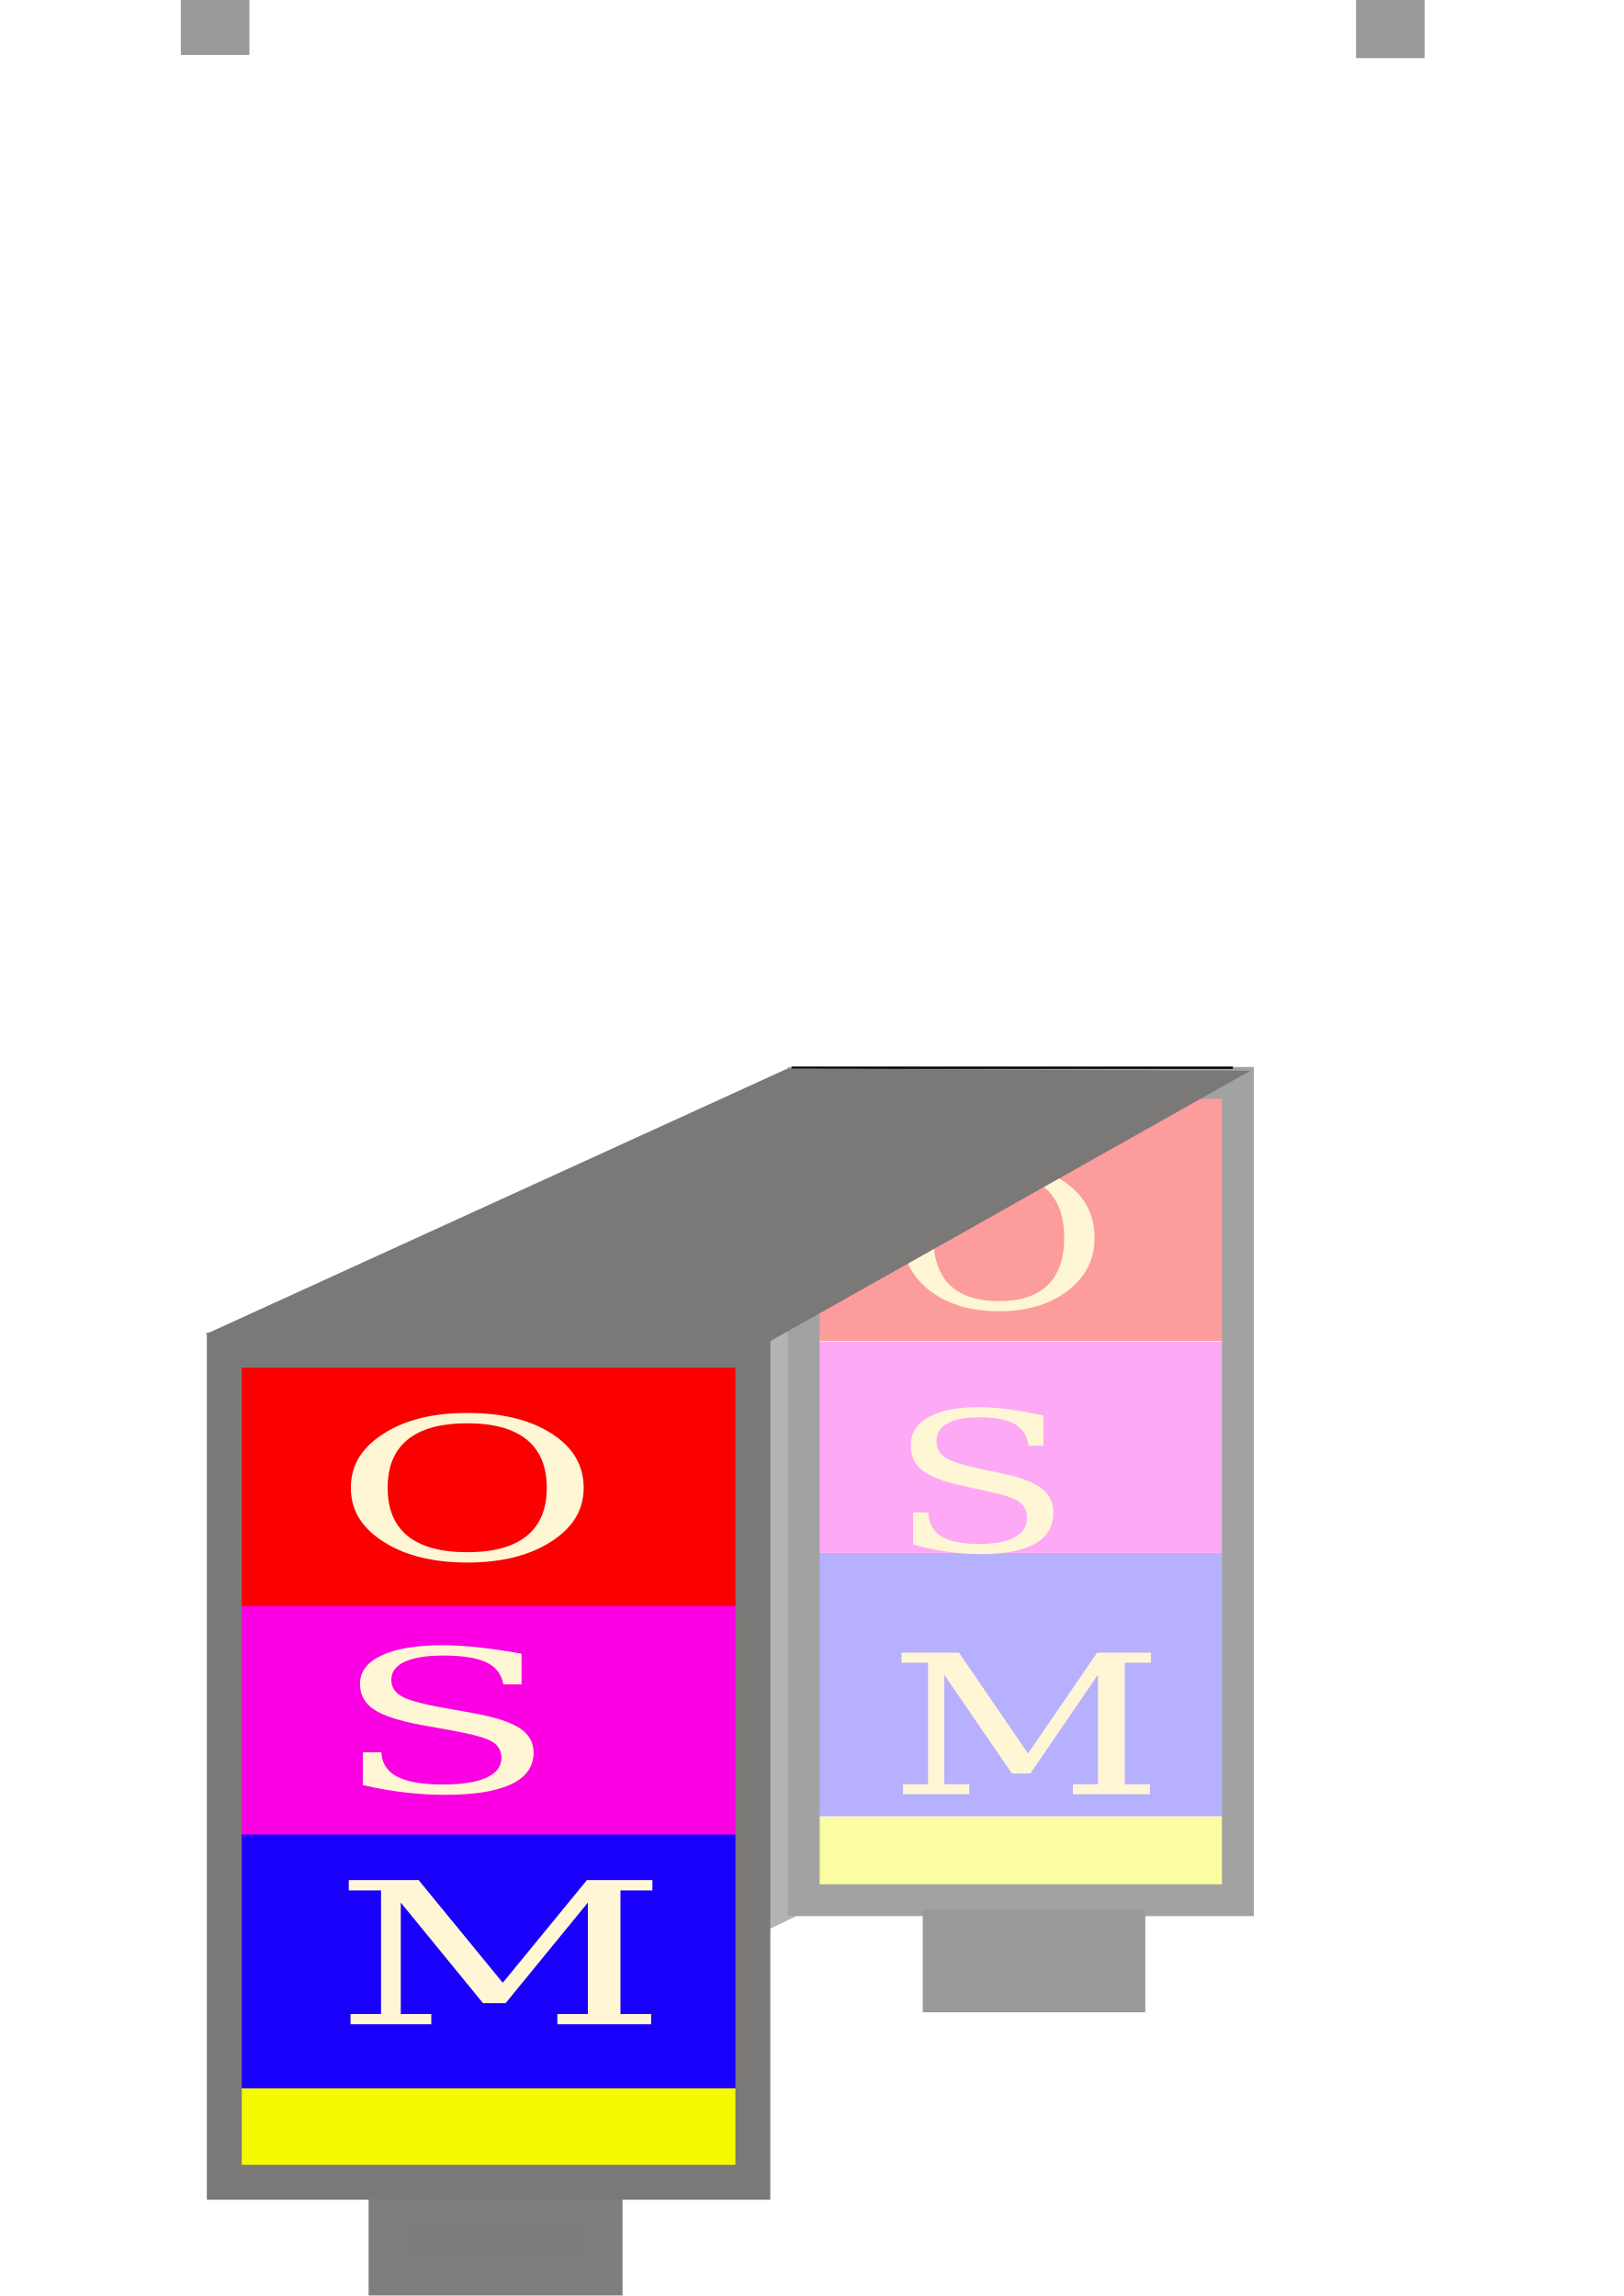
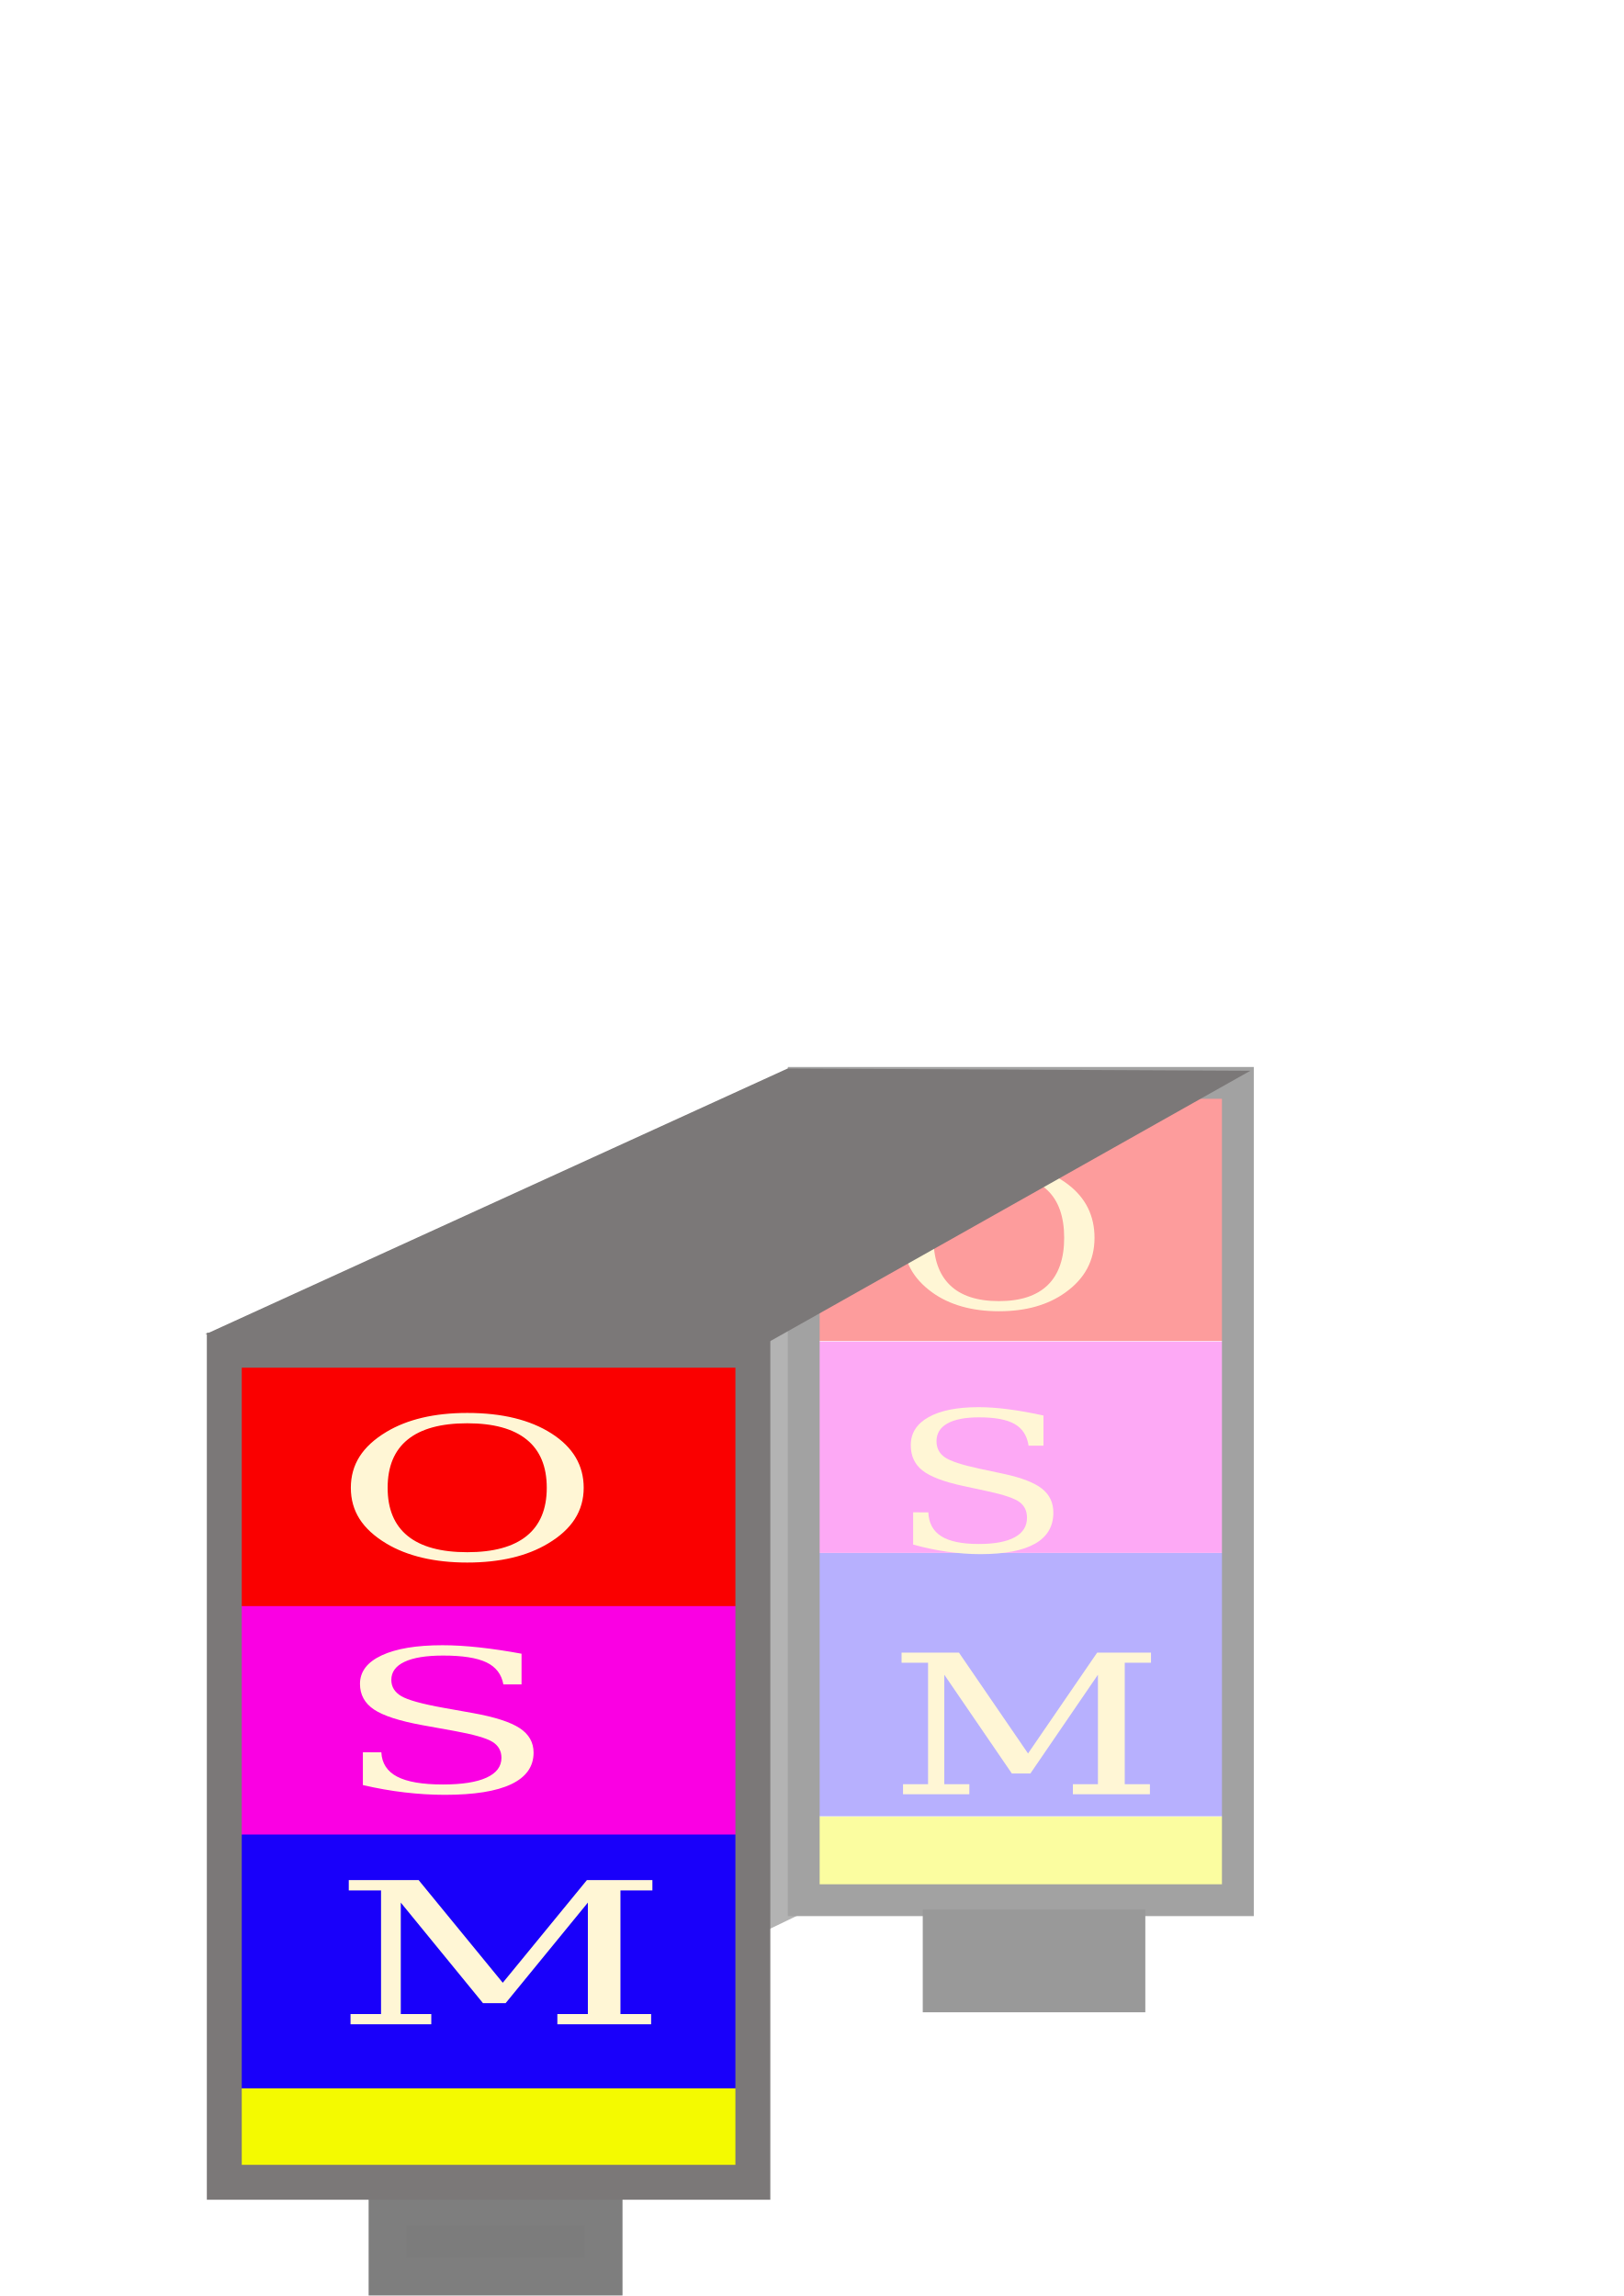
<svg xmlns="http://www.w3.org/2000/svg" width="210mm" height="297mm" viewBox="0 0 744.094 1052.362" id="svg2" version="1.1">
  <defs id="defs4" />
  <g id="layer1">
    <path style="fill:#b3b3b3;fill-rule:evenodd;stroke:#b3b3b3;stroke-width:1.009;stroke-linecap:butt;stroke-linejoin:miter;stroke-miterlimit:4;stroke-dasharray:none;stroke-opacity:1" d="M 95.963,1007.306 370.098,875.187 360.836,538.226 95.963,658.223 Z" id="path4324" />
    <rect style="fill:#fa0000;fill-opacity:1;stroke:#ff0000;stroke-width:0;stroke-miterlimit:4;stroke-dasharray:none;stroke-opacity:1" id="rect4221" width="238" height="121.662" x="104" y="625.867" />
    <rect style="fill:#fa00e3;fill-opacity:1;stroke:#ff0000;stroke-width:0;stroke-miterlimit:4;stroke-dasharray:none;stroke-opacity:1" id="rect4221-7" width="238" height="110.258" x="104" y="736.15" />
    <rect style="fill:#1900fa;fill-opacity:1;stroke:#ff0000;stroke-width:0;stroke-miterlimit:4;stroke-dasharray:none;stroke-opacity:1" id="rect4221-7-5" width="238" height="120.229" x="104" y="840.846" />
    <rect style="fill:#f4fa00;fill-opacity:1;stroke:#ff0000;stroke-width:0;stroke-miterlimit:4;stroke-dasharray:none;stroke-opacity:1" id="rect4221-7-5-3" width="238" height="40.461" x="104" y="957.175" />
    <text xml:space="preserve" style="font-style:normal;font-variant:normal;font-weight:normal;font-stretch:normal;font-size:116.89px;line-height:125%;font-family:'DejaVu Serif';-inkscape-font-specification:'DejaVu Serif, Normal';text-align:start;letter-spacing:0px;word-spacing:0px;writing-mode:lr-tb;text-anchor:start;fill:#fff6d5;fill-opacity:1;stroke:none;stroke-width:1px;stroke-linecap:butt;stroke-linejoin:miter;stroke-opacity:1" x="118.14" y="921.723" id="text4305" transform="scale(1.2893,0.7756145)">
      <tspan id="tspan7416" x="118.14" y="921.723">O</tspan>
      <tspan id="tspan7418" x="118.14" y="1058.987">S</tspan>
      <tspan id="tspan7420" x="118.14" y="1196.251">M</tspan>
    </text>
-     <rect style="fill:#999999;fill-opacity:1;stroke:#ff0000;stroke-width:0;stroke-miterlimit:4;stroke-dasharray:none;stroke-opacity:1" id="rect4300-98" width="31.429" height="30" x="82.857" y="-4.781" />
-     <rect style="fill:#999999;fill-opacity:1;stroke:#ff0000;stroke-width:0;stroke-miterlimit:4;stroke-dasharray:none;stroke-opacity:1" id="rect4300-98-0" width="31.429" height="30" x="621.429" y="-3.352" />
    <rect style="fill:#7c7c7c;fill-opacity:1;stroke:#7e7e7e;stroke-width:17.258;stroke-miterlimit:4;stroke-dasharray:none;stroke-opacity:1" id="rect7422" width="99.084" height="32.048" x="177.562" y="1011.45" />
    <rect style="opacity:0.388;fill:#fa0000;fill-opacity:1;stroke:#ff0000;stroke-width:0;stroke-miterlimit:4;stroke-dasharray:none;stroke-opacity:0.372" id="rect4221-3" width="198.774" height="113.564" x="367.105" y="501.067" />
    <rect style="opacity:0.999;fill:#fa00e3;fill-opacity:0.337;stroke:#ff0000;stroke-width:0;stroke-miterlimit:4;stroke-dasharray:none;stroke-opacity:1" id="rect4221-7-6" width="197.46" height="96.879" x="368.418" y="614.881" />
    <rect style="fill:#1903fa;fill-opacity:0.311;stroke:#ff0000;stroke-width:0;stroke-miterlimit:4;stroke-dasharray:none;stroke-opacity:1" id="rect4221-7-5-7" width="200.087" height="120.662" x="367.105" y="711.815" />
    <rect style="fill:#f4fa00;fill-opacity:0.372;stroke:#ff0000;stroke-width:0;stroke-miterlimit:4;stroke-dasharray:none;stroke-opacity:1" id="rect4221-7-5-3-5" width="196.147" height="35.704" x="369.732" y="832.686" />
    <rect style="fill:#b3b3b3;fill-opacity:0;stroke:#a2a2a2;stroke-width:14.588;stroke-miterlimit:4;stroke-dasharray:none;stroke-opacity:1" id="rect4219-3" width="198.95" height="374.607" x="368.33" y="496.34" />
    <text xml:space="preserve" style="font-style:normal;font-variant:normal;font-weight:normal;font-stretch:normal;font-size:104.993px;line-height:125%;font-family:'DejaVu Serif';-inkscape-font-specification:'DejaVu Serif, Normal';text-align:start;letter-spacing:0px;word-spacing:0px;writing-mode:lr-tb;text-anchor:start;fill:#fff6d5;fill-opacity:1;stroke:none;stroke-width:1px;stroke-linecap:butt;stroke-linejoin:miter;stroke-opacity:1" x="345.211" y="707.087" id="text4305-5" transform="scale(1.178962,0.848204)">
      <tspan id="tspan7416-6" x="345.211" y="707.087">O</tspan>
      <tspan id="tspan7418-2" x="345.211" y="838.329">S</tspan>
      <tspan id="tspan7420-9" x="345.211" y="969.571">M</tspan>
    </text>
-     <path style="fill:none;fill-rule:evenodd;stroke:#000000;stroke-width:1.025px;stroke-linecap:butt;stroke-linejoin:miter;stroke-opacity:1" d="m 362.736,489.387 202.258,0" id="path3451-1" />
    <rect style="fill:#999999;fill-opacity:1;stroke:#999999;stroke-width:15.875;stroke-miterlimit:4;stroke-dasharray:none;stroke-opacity:1" id="rect7422-2" width="86.115" height="31.201" x="430.81" y="883.183" />
    <path style="fill:#7b7878;fill-opacity:1;fill-rule:evenodd;stroke:#757575;stroke-width:0;stroke-linecap:butt;stroke-linejoin:miter;stroke-miterlimit:4;stroke-dasharray:none;stroke-opacity:1" d="M 93.993,611.633 360.932,489.746 572.998,490.772 351.679,615.433 Z" id="path3518" />
    <rect style="fill:#999999;fill-opacity:0;stroke:#7b7878;stroke-width:16;stroke-miterlimit:4;stroke-dasharray:none;stroke-opacity:1" id="rect4219" width="242.222" height="381.361" x="102.789" y="618.879" />
  </g>
</svg>
